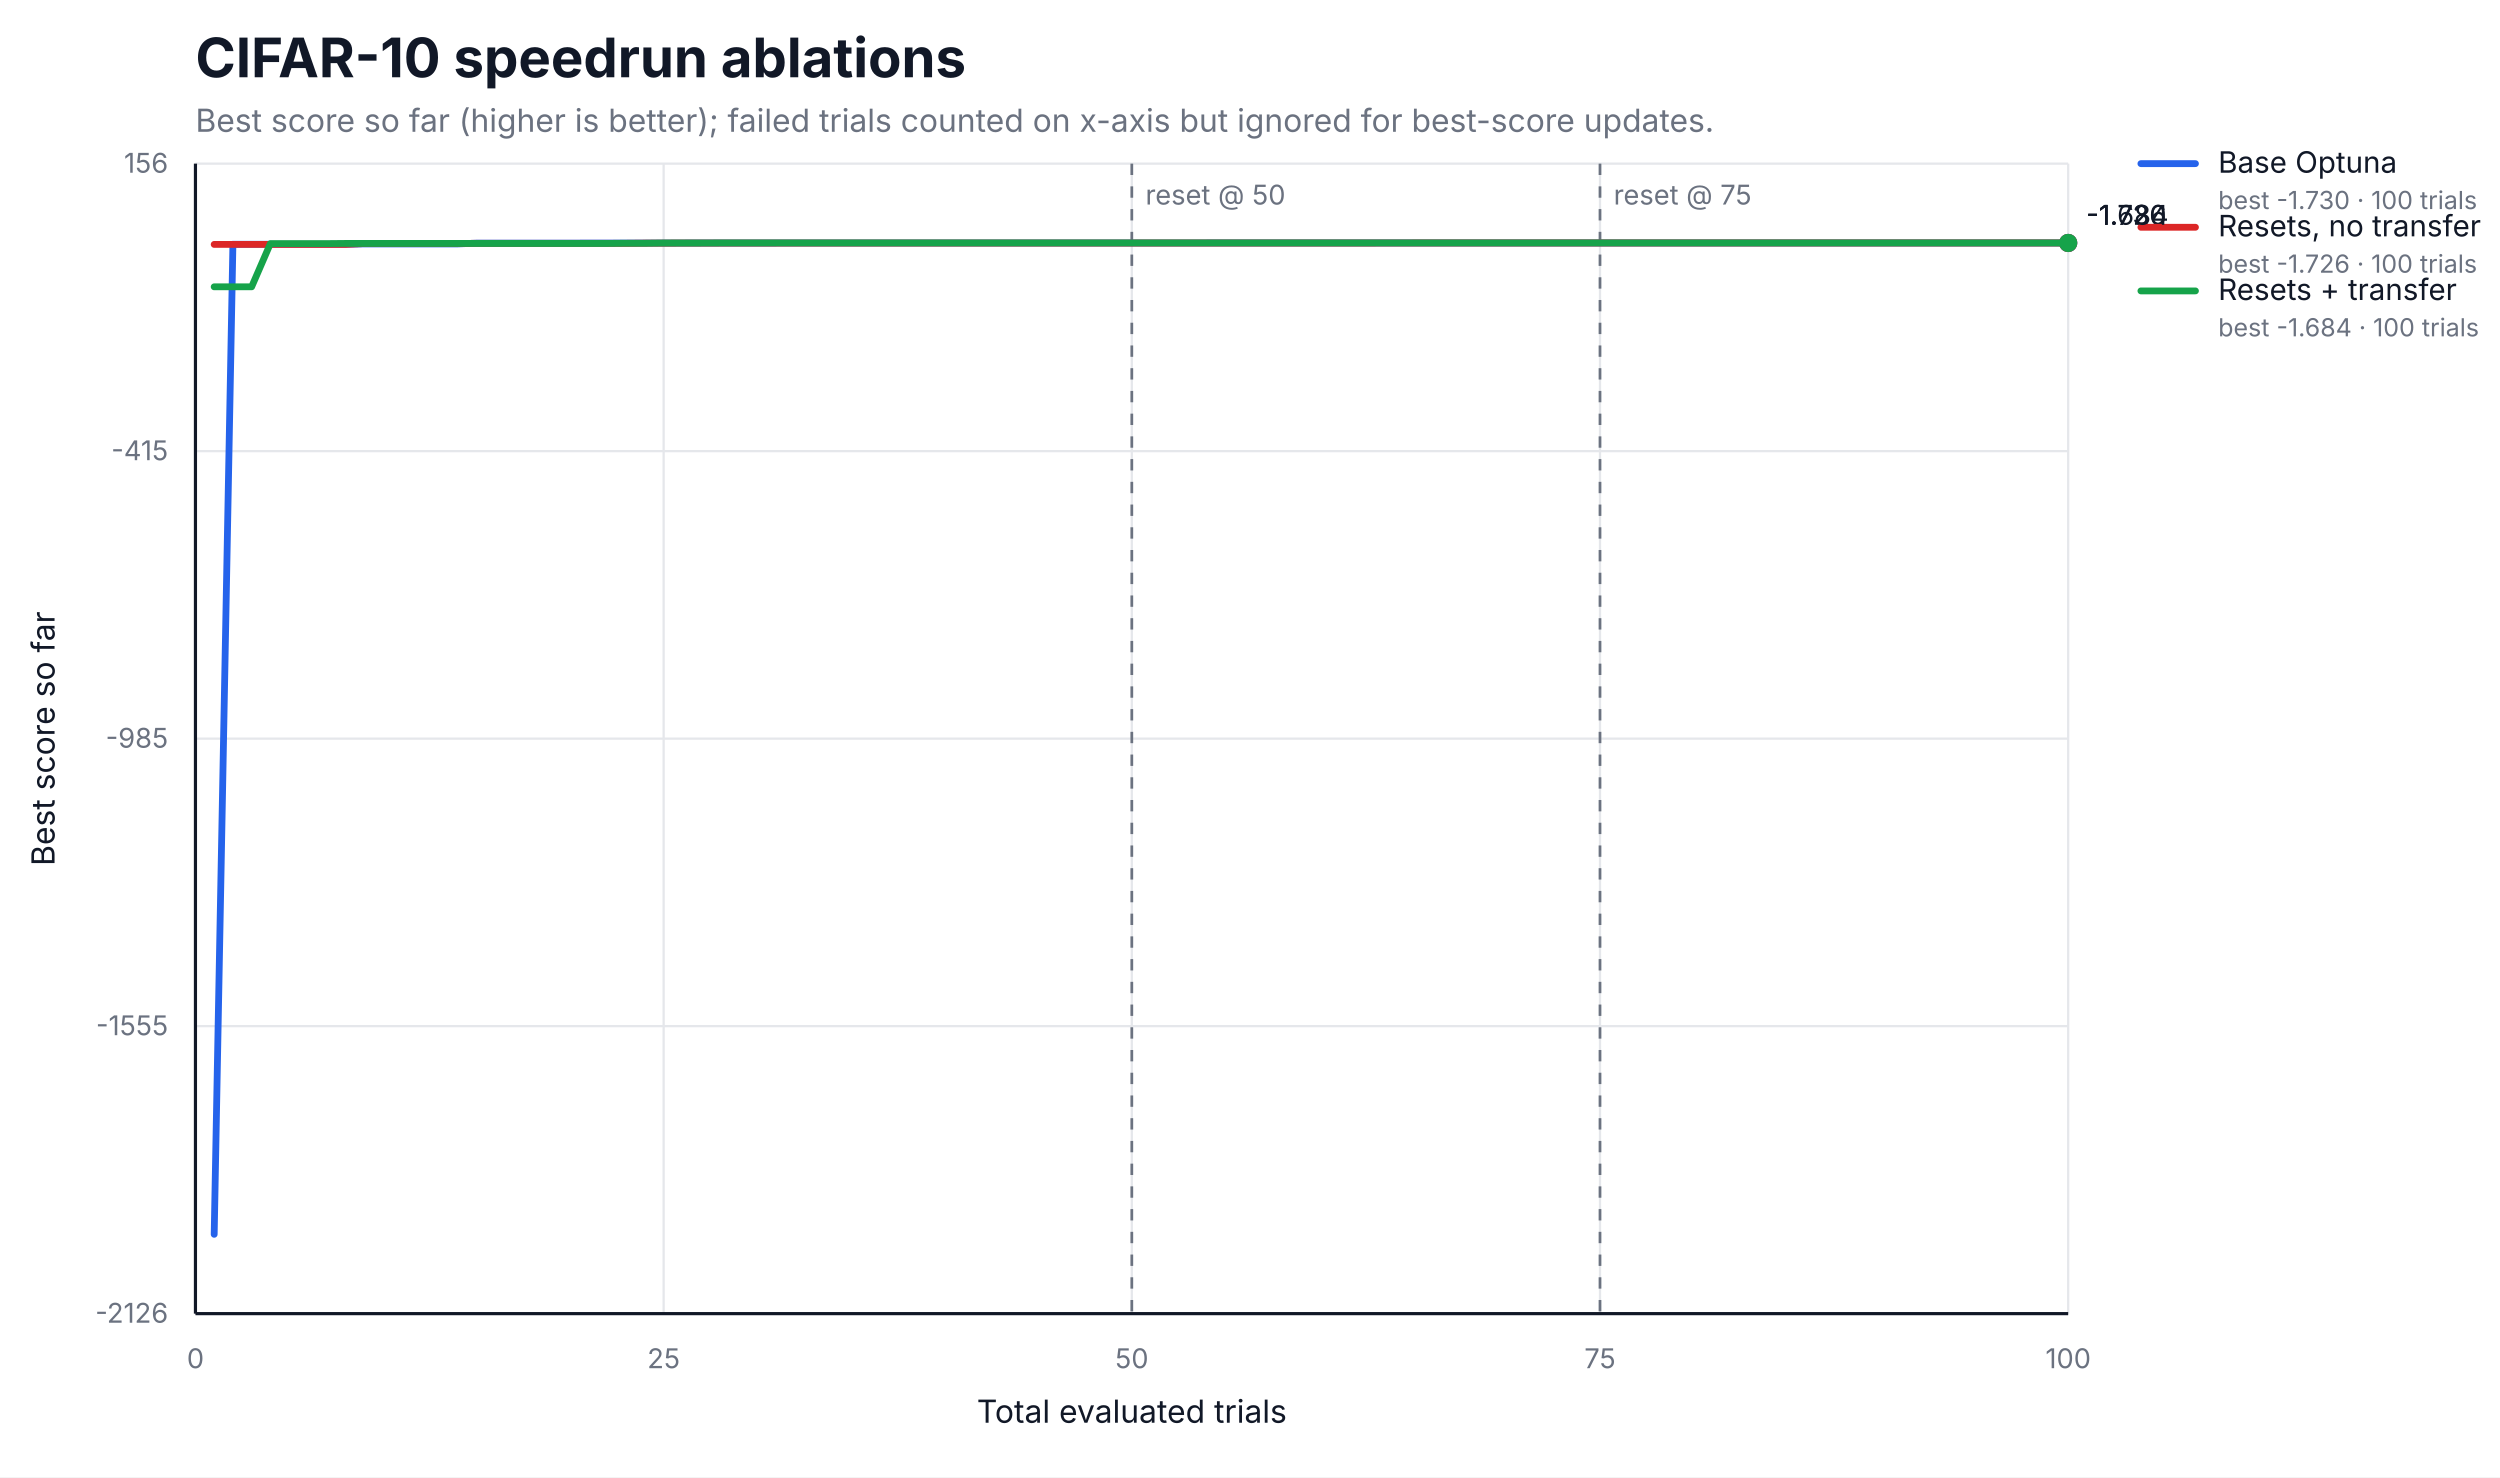
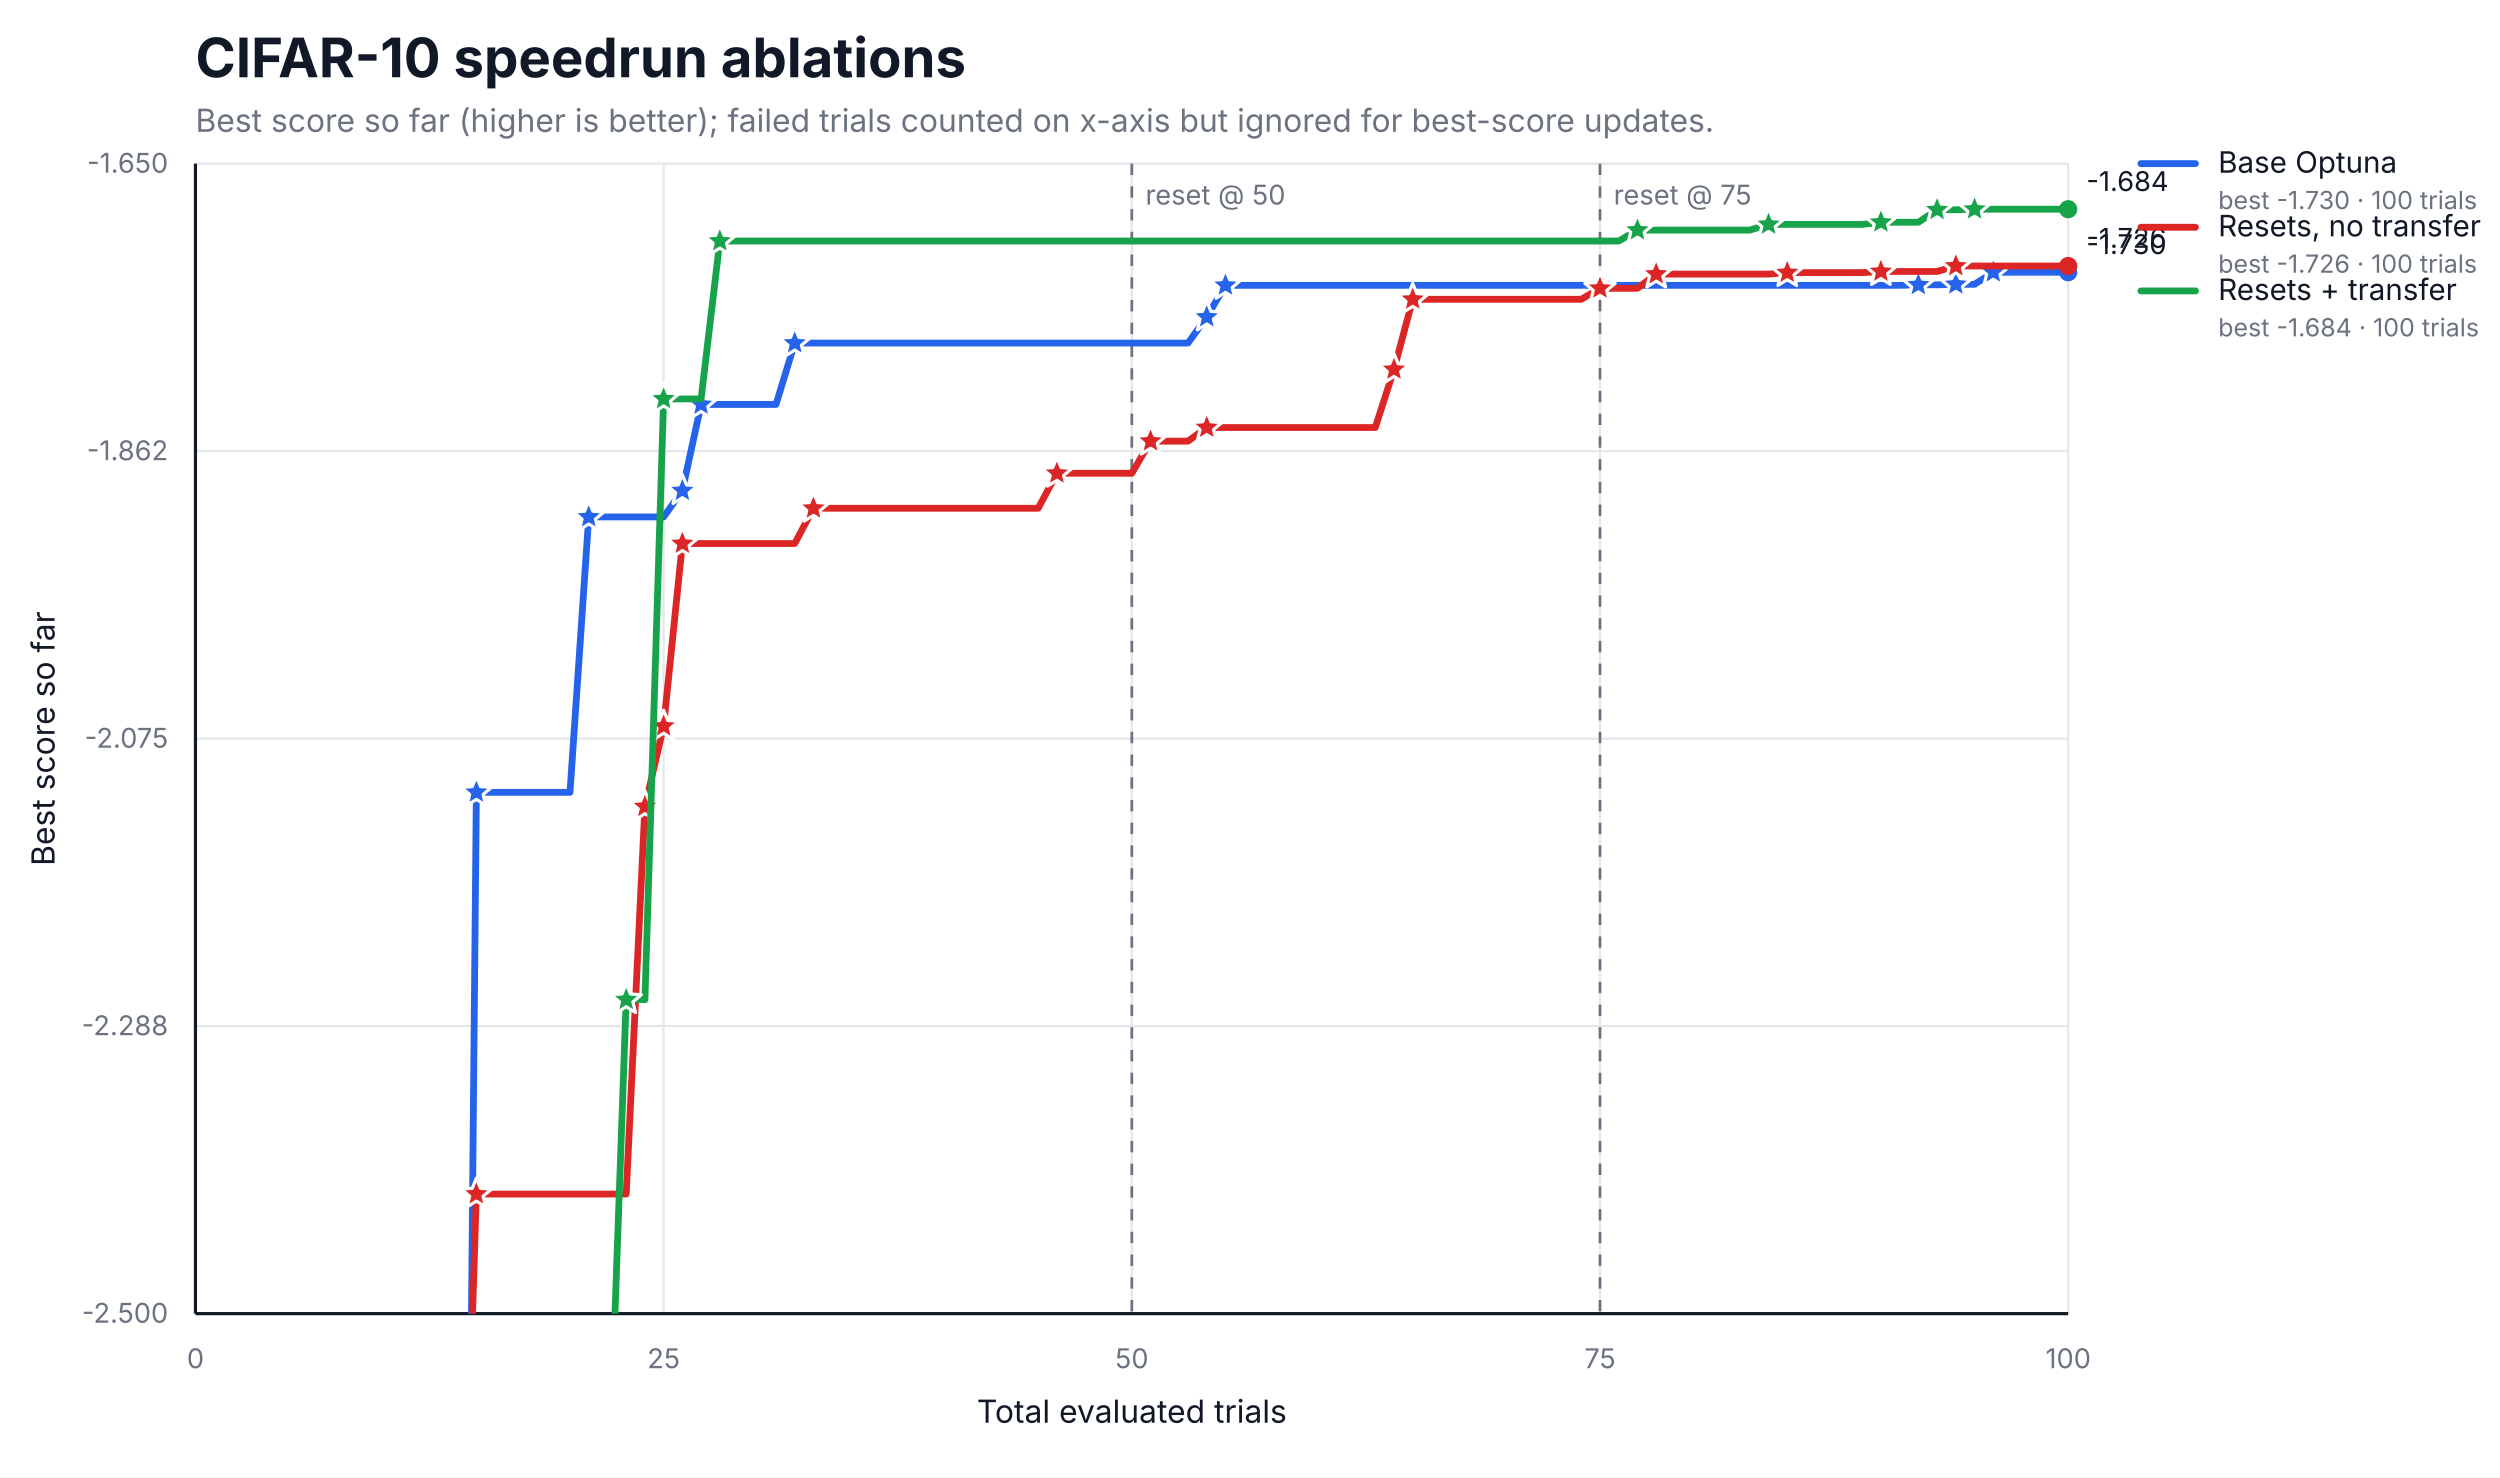
<svg xmlns="http://www.w3.org/2000/svg" width="1100" height="650" viewBox="0 0 1100 650" role="img" aria-label="CIFAR-10 speedrun ablations">
  <style>
text{font-family:Inter,Arial,sans-serif;fill:#111827}
.muted{fill:#6b7280}
.grid{stroke:#e5e7eb;stroke-width:1}
.axis{stroke:#111827;stroke-width:1.4}
.reset{stroke:#6b7280;stroke-width:1.2;stroke-dasharray:5 5}
.line{fill:none;stroke-width:3;stroke-linecap:round;stroke-linejoin:round}
+ .star{stroke:#ffffff;stroke-width:1.4;stroke-linejoin:round}
</style>
+   <defs>
+     <clipPath id="chart-clip">
+       <rect x="86" y="72" width="824" height="506" />
+     </clipPath>
+   </defs>
  <rect width="1100" height="650" fill="#ffffff" />
  <text x="86" y="34" font-size="24" font-weight="700">CIFAR-10 speedrun ablations</text>
  <text x="86" y="58" font-size="14" class="muted">Best score so far (higher is better); failed trials counted on x-axis but ignored for best-score updates.</text>
  <line x1="86" y1="578" x2="910" y2="578" class="grid" />
-   <text x="74" y="582" font-size="12" text-anchor="end" class="muted">-2126</text>
+   <text x="74" y="582" font-size="12" text-anchor="end" class="muted">-2.500</text>
  <line x1="86" y1="451.5" x2="910" y2="451.5" class="grid" />
-   <text x="74" y="455.5" font-size="12" text-anchor="end" class="muted">-1555</text>
+   <text x="74" y="455.5" font-size="12" text-anchor="end" class="muted">-2.288</text>
  <line x1="86" y1="325" x2="910" y2="325" class="grid" />
-   <text x="74" y="329" font-size="12" text-anchor="end" class="muted">-985</text>
+   <text x="74" y="329" font-size="12" text-anchor="end" class="muted">-2.075</text>
  <line x1="86" y1="198.5" x2="910" y2="198.5" class="grid" />
-   <text x="74" y="202.5" font-size="12" text-anchor="end" class="muted">-415</text>
+   <text x="74" y="202.5" font-size="12" text-anchor="end" class="muted">-1.862</text>
  <line x1="86" y1="72" x2="910" y2="72" class="grid" />
-   <text x="74" y="76" font-size="12" text-anchor="end" class="muted">156</text>
+   <text x="74" y="76" font-size="12" text-anchor="end" class="muted">-1.650</text>
  <line x1="86" y1="72" x2="86" y2="578" class="grid" />
  <text x="86" y="602" font-size="12" text-anchor="middle" class="muted">0</text>
  <line x1="292" y1="72" x2="292" y2="578" class="grid" />
  <text x="292" y="602" font-size="12" text-anchor="middle" class="muted">25</text>
  <line x1="498" y1="72" x2="498" y2="578" class="grid" />
  <text x="498" y="602" font-size="12" text-anchor="middle" class="muted">50</text>
  <line x1="704" y1="72" x2="704" y2="578" class="grid" />
  <text x="704" y="602" font-size="12" text-anchor="middle" class="muted">75</text>
  <line x1="910" y1="72" x2="910" y2="578" class="grid" />
  <text x="910" y="602" font-size="12" text-anchor="middle" class="muted">100</text>
  <line x1="498" y1="72" x2="498" y2="578" class="reset" />
  <text x="504" y="90" font-size="12" class="muted">reset @ 50</text>
  <line x1="704" y1="72" x2="704" y2="578" class="reset" />
  <text x="710" y="90" font-size="12" class="muted">reset @ 75</text>
  <line x1="86" y1="578" x2="910" y2="578" class="axis" />
  <line x1="86" y1="72" x2="86" y2="578" class="axis" />
  <text x="498" y="626" font-size="14" text-anchor="middle">Total evaluated trials</text>
  <text transform="translate(24 325) rotate(-90)" font-size="14" text-anchor="middle">Best score so far</text>
-   <path d="M94.24,543.1 L102.48,107.47 L110.72,107.47 L118.96,107.47 L127.2,107.47 L135.44,107.47 L143.68,107.47 L151.92,107.47 L160.16,107.32 L168.4,107.32 L176.64,107.32 L184.88,107.32 L193.12,107.32 L201.36,107.32 L209.6,106.99 L217.84,106.99 L226.08,106.99 L234.32,106.99 L242.56,106.99 L250.8,106.99 L259.04,106.95 L267.28,106.95 L275.52,106.95 L283.76,106.95 L292,106.95 L300.24,106.94 L308.48,106.93 L316.72,106.93 L324.96,106.93 L333.2,106.93 L341.44,106.93 L349.68,106.92 L357.92,106.92 L366.16,106.92 L374.4,106.92 L382.64,106.92 L390.88,106.92 L399.12,106.92 L407.36,106.92 L415.6,106.92 L423.84,106.92 L432.08,106.92 L440.32,106.92 L448.56,106.92 L456.8,106.92 L465.04,106.92 L473.28,106.92 L481.52,106.92 L489.76,106.92 L498,106.92 L506.24,106.92 L514.48,106.92 L522.72,106.92 L530.96,106.91 L539.2,106.91 L547.44,106.91 L555.68,106.91 L563.92,106.91 L572.16,106.91 L580.4,106.91 L588.64,106.91 L596.88,106.91 L605.12,106.91 L613.36,106.91 L621.6,106.91 L629.84,106.91 L638.08,106.91 L646.32,106.91 L654.56,106.91 L662.8,106.91 L671.04,106.91 L679.28,106.91 L687.52,106.91 L695.76,106.91 L704,106.91 L712.24,106.91 L720.48,106.91 L728.72,106.91 L736.96,106.91 L745.2,106.91 L753.44,106.91 L761.68,106.91 L769.92,106.91 L778.16,106.91 L786.4,106.91 L794.64,106.91 L802.88,106.91 L811.12,106.91 L819.36,106.91 L827.6,106.91 L835.84,106.91 L844.08,106.91 L852.32,106.91 L860.56,106.91 L868.8,106.91 L877.04,106.91 L885.28,106.91 L893.52,106.91 L901.76,106.91 L910,106.91" class="line" stroke="#2563eb" />
-   <circle cx="910" cy="106.91" r="4" fill="#2563eb" />
-   <text x="918" y="98.91" font-size="12" fill="#2563eb">-1.730</text>
+   <g clip-path="url(#chart-clip)">
+     <path d="M94.24,1170940.65 L102.48,1622.35 L110.72,1622.35 L118.96,1622.35 L127.2,1622.35 L135.44,1622.35 L143.68,1622.35 L151.92,1622.35 L160.16,1225.13 L168.4,1225.13 L176.64,1225.13 L184.88,1225.13 L193.12,1225.13 L201.36,1225.13 L209.6,348.62 L217.84,348.62 L226.08,348.62 L234.32,348.62 L242.56,348.62 L250.8,348.62 L259.04,227.46 L267.28,227.46 L275.52,227.46 L283.76,227.46 L292,227.46 L300.24,215.87 L308.48,177.95 L316.72,177.95 L324.96,177.95 L333.2,177.95 L341.44,177.95 L349.68,150.94 L357.92,150.94 L366.16,150.94 L374.4,150.94 L382.64,150.94 L390.88,150.94 L399.12,150.94 L407.36,150.94 L415.6,150.94 L423.84,150.94 L432.08,150.94 L440.32,150.94 L448.56,150.94 L456.8,150.94 L465.04,150.94 L473.28,150.94 L481.52,150.94 L489.76,150.94 L498,150.94 L506.24,150.94 L514.48,150.94 L522.72,150.94 L530.96,139.48 L539.2,125.54 L547.44,125.54 L555.68,125.54 L563.92,125.54 L572.16,125.54 L580.4,125.54 L588.64,125.54 L596.88,125.54 L605.12,125.54 L613.36,125.54 L621.6,125.54 L629.84,125.54 L638.08,125.54 L646.32,125.54 L654.56,125.54 L662.8,125.54 L671.04,125.54 L679.28,125.54 L687.52,125.54 L695.76,125.54 L704,125.54 L712.24,125.54 L720.48,125.54 L728.72,125.54 L736.96,125.54 L745.2,125.54 L753.44,125.54 L761.68,125.54 L769.92,125.54 L778.16,125.54 L786.4,125.54 L794.64,125.54 L802.88,125.54 L811.12,125.54 L819.36,125.54 L827.6,125.54 L835.84,125.54 L844.08,125.32 L852.32,125.32 L860.56,125.1 L868.8,125.1 L877.04,119.78 L885.28,119.78 L893.52,119.78 L901.76,119.78 L910,119.78" class="line" stroke="#2563eb" />
+     <polygon points="209.6,341.62 211.42,346.11 216.26,346.46 212.55,349.58 213.71,354.28 209.6,351.72 205.49,354.28 206.65,349.58 202.94,346.46 207.78,346.11" class="star" fill="#2563eb" />
+     <polygon points="259.04,220.46 260.86,224.95 265.7,225.29 261.99,228.41 263.15,233.12 259.04,230.56 254.93,233.12 256.09,228.41 252.38,225.29 257.22,224.95" class="star" fill="#2563eb" />
+     <polygon points="300.24,208.87 302.06,213.37 306.9,213.71 303.19,216.83 304.35,221.54 300.24,218.97 296.13,221.54 297.29,216.83 293.58,213.71 298.42,213.37" class="star" fill="#2563eb" />
+     <polygon points="308.48,170.95 310.3,175.44 315.14,175.79 311.43,178.91 312.59,183.61 308.48,181.05 304.37,183.61 305.53,178.91 301.82,175.79 306.66,175.44" class="star" fill="#2563eb" />
+     <polygon points="349.68,143.94 351.5,148.43 356.34,148.78 352.63,151.9 353.79,156.6 349.68,154.04 345.57,156.6 346.73,151.9 343.02,148.78 347.86,148.43" class="star" fill="#2563eb" />
+     <polygon points="530.96,132.48 532.78,136.98 537.62,137.32 533.91,140.44 535.07,145.15 530.96,142.58 526.85,145.15 528.01,140.44 524.3,137.32 529.14,136.98" class="star" fill="#2563eb" />
+     <polygon points="539.2,118.54 541.02,123.03 545.86,123.38 542.15,126.5 543.31,131.2 539.2,128.64 535.09,131.2 536.25,126.5 532.54,123.38 537.38,123.03" class="star" fill="#2563eb" />
+     <polygon points="844.08,118.32 845.9,122.81 850.74,123.16 847.03,126.28 848.19,130.99 844.08,128.42 839.97,130.99 841.13,126.28 837.42,123.16 842.26,122.81" class="star" fill="#2563eb" />
+     <polygon points="860.56,118.1 862.38,122.59 867.22,122.93 863.51,126.05 864.67,130.76 860.56,128.2 856.45,130.76 857.61,126.05 853.9,122.93 858.74,122.59" class="star" fill="#2563eb" />
+     <polygon points="877.04,112.78 878.86,117.27 883.7,117.62 879.99,120.74 881.15,125.44 877.04,122.88 872.93,125.44 874.09,120.74 870.38,117.62 875.22,117.27" class="star" fill="#2563eb" />
+   </g>
+   <circle cx="910" cy="119.78" r="4" fill="#2563eb" />
+   <text x="918" y="111.78" font-size="12" fill="#2563eb">-1.730</text>
  <line x1="942" y1="72" x2="966" y2="72" class="line" stroke="#2563eb" />
  <text x="976" y="76" font-size="13">Base Optuna</text>
  <text x="976" y="92" font-size="11" class="muted">best -1.730 · 100 trials</text>
-   <path d="M94.24,107.54 L102.48,107.54 L110.72,107.54 L118.96,107.54 L127.2,107.54 L135.44,107.54 L143.68,107.54 L151.92,107.54 L160.16,107.15 L168.4,107.15 L176.64,107.15 L184.88,107.15 L193.12,107.15 L201.36,107.15 L209.6,107.06 L217.84,107.06 L226.08,107.06 L234.32,107.06 L242.56,107.06 L250.8,107.06 L259.04,107.06 L267.28,107.06 L275.52,107.06 L283.76,106.99 L292,106.98 L300.24,106.95 L308.48,106.95 L316.72,106.95 L324.96,106.95 L333.2,106.95 L341.44,106.95 L349.68,106.95 L357.92,106.95 L366.16,106.95 L374.4,106.95 L382.64,106.95 L390.88,106.95 L399.12,106.95 L407.36,106.95 L415.6,106.95 L423.84,106.95 L432.08,106.95 L440.32,106.95 L448.56,106.95 L456.8,106.95 L465.04,106.94 L473.28,106.94 L481.52,106.94 L489.76,106.94 L498,106.94 L506.24,106.93 L514.48,106.93 L522.72,106.93 L530.96,106.93 L539.2,106.93 L547.44,106.93 L555.68,106.93 L563.92,106.93 L572.16,106.93 L580.4,106.93 L588.64,106.93 L596.88,106.93 L605.12,106.93 L613.36,106.92 L621.6,106.91 L629.84,106.91 L638.08,106.91 L646.32,106.91 L654.56,106.91 L662.8,106.91 L671.04,106.91 L679.28,106.91 L687.52,106.91 L695.76,106.91 L704,106.91 L712.24,106.91 L720.48,106.91 L728.72,106.91 L736.96,106.91 L745.2,106.91 L753.44,106.91 L761.68,106.91 L769.92,106.91 L778.16,106.91 L786.4,106.91 L794.64,106.91 L802.88,106.91 L811.12,106.91 L819.36,106.91 L827.6,106.91 L835.84,106.91 L844.08,106.91 L852.32,106.91 L860.56,106.91 L868.8,106.91 L877.04,106.91 L885.28,106.91 L893.52,106.91 L901.76,106.91 L910,106.91" class="line" stroke="#dc2626" />
-   <circle cx="910" cy="106.91" r="4" fill="#dc2626" />
-   <text x="918" y="98.91" font-size="12" fill="#dc2626">-1.726</text>
+   <g clip-path="url(#chart-clip)">
+     <path d="M94.24,1811.14 L102.48,1811.14 L110.72,1811.14 L118.96,1811.14 L127.2,1811.14 L135.44,1811.14 L143.68,1811.14 L151.92,1811.14 L160.16,783.7 L168.4,783.7 L176.64,783.7 L184.88,783.7 L193.12,783.7 L201.36,783.7 L209.6,525.38 L217.84,525.38 L226.08,525.38 L234.32,525.38 L242.56,525.38 L250.8,525.38 L259.04,525.38 L267.28,525.38 L275.52,525.38 L283.76,354.91 L292,319.5 L300.24,239.15 L308.48,239.15 L316.72,239.15 L324.96,239.15 L333.2,239.15 L341.44,239.15 L349.68,239.15 L357.92,223.64 L366.16,223.64 L374.4,223.64 L382.64,223.64 L390.88,223.64 L399.12,223.64 L407.36,223.64 L415.6,223.64 L423.84,223.64 L432.08,223.64 L440.32,223.64 L448.56,223.64 L456.8,223.64 L465.04,208.24 L473.28,208.24 L481.52,208.24 L489.76,208.24 L498,208.24 L506.24,194.11 L514.48,194.11 L522.72,194.11 L530.96,188.11 L539.2,188.11 L547.44,188.11 L555.68,188.11 L563.92,188.11 L572.16,188.11 L580.4,188.11 L588.64,188.11 L596.88,188.11 L605.12,188.11 L613.36,162.54 L621.6,131.69 L629.84,131.69 L638.08,131.69 L646.32,131.69 L654.56,131.69 L662.8,131.69 L671.04,131.69 L679.28,131.69 L687.52,131.69 L695.76,131.69 L704,126.86 L712.24,126.86 L720.48,126.86 L728.72,120.6 L736.96,120.6 L745.2,120.6 L753.44,120.6 L761.68,120.6 L769.92,120.6 L778.16,120.6 L786.4,119.94 L794.64,119.94 L802.88,119.94 L811.12,119.94 L819.36,119.94 L827.6,119.45 L835.84,119.45 L844.08,119.45 L852.32,119.45 L860.56,117.04 L868.8,117.04 L877.04,117.04 L885.28,117.04 L893.52,117.04 L901.76,117.04 L910,117.04" class="line" stroke="#dc2626" />
+     <polygon points="209.6,518.38 211.42,522.87 216.26,523.22 212.55,526.34 213.71,531.04 209.6,528.48 205.49,531.04 206.65,526.34 202.94,523.22 207.78,522.87" class="star" fill="#dc2626" />
+     <polygon points="283.76,347.91 285.58,352.4 290.42,352.74 286.71,355.87 287.87,360.57 283.76,358.01 279.65,360.57 280.81,355.87 277.1,352.74 281.94,352.4" class="star" fill="#dc2626" />
+     <polygon points="292,312.5 293.82,316.99 298.66,317.33 294.95,320.45 296.11,325.16 292,322.6 287.89,325.16 289.05,320.45 285.34,317.33 290.18,316.99" class="star" fill="#dc2626" />
+     <polygon points="300.24,232.15 302.06,236.64 306.9,236.99 303.19,240.11 304.35,244.81 300.24,242.25 296.13,244.81 297.29,240.11 293.58,236.99 298.42,236.64" class="star" fill="#dc2626" />
+     <polygon points="357.92,216.64 359.74,221.13 364.58,221.48 360.87,224.6 362.03,229.31 357.92,226.74 353.81,229.31 354.97,224.6 351.26,221.48 356.1,221.13" class="star" fill="#dc2626" />
+     <polygon points="465.04,201.24 466.86,205.73 471.7,206.08 467.99,209.2 469.15,213.9 465.04,211.34 460.93,213.9 462.09,209.2 458.38,206.08 463.22,205.73" class="star" fill="#dc2626" />
+     <polygon points="506.24,187.11 508.06,191.6 512.9,191.95 509.19,195.07 510.35,199.78 506.24,197.21 502.13,199.78 503.29,195.07 499.58,191.95 504.42,191.6" class="star" fill="#dc2626" />
+     <polygon points="530.96,181.11 532.78,185.6 537.62,185.94 533.91,189.06 535.07,193.77 530.96,191.21 526.85,193.77 528.01,189.06 524.3,185.94 529.14,185.6" class="star" fill="#dc2626" />
+     <polygon points="613.36,155.54 615.18,160.03 620.02,160.38 616.31,163.5 617.47,168.2 613.36,165.64 609.25,168.2 610.41,163.5 606.7,160.38 611.54,160.03" class="star" fill="#dc2626" />
+     <polygon points="621.6,124.69 623.42,129.18 628.26,129.53 624.55,132.65 625.71,137.35 621.6,134.79 617.49,137.35 618.65,132.65 614.94,129.53 619.78,129.18" class="star" fill="#dc2626" />
+     <polygon points="704,119.86 705.82,124.35 710.66,124.69 706.95,127.81 708.11,132.52 704,129.96 699.89,132.52 701.05,127.81 697.34,124.69 702.18,124.35" class="star" fill="#dc2626" />
+     <polygon points="728.72,113.6 730.54,118.09 735.38,118.43 731.67,121.55 732.83,126.26 728.72,123.7 724.61,126.26 725.77,121.55 722.06,118.43 726.9,118.09" class="star" fill="#dc2626" />
+     <polygon points="786.4,112.94 788.22,117.43 793.06,117.78 789.35,120.9 790.51,125.6 786.4,123.04 782.29,125.6 783.45,120.9 779.74,117.78 784.58,117.43" class="star" fill="#dc2626" />
+     <polygon points="827.6,112.45 829.42,116.95 834.26,117.29 830.55,120.41 831.71,125.12 827.6,122.55 823.49,125.12 824.65,120.41 820.94,117.29 825.78,116.95" class="star" fill="#dc2626" />
+     <polygon points="860.56,110.04 862.38,114.54 867.22,114.88 863.51,118 864.67,122.71 860.56,120.14 856.45,122.71 857.61,118 853.9,114.88 858.74,114.54" class="star" fill="#dc2626" />
+   </g>
+   <circle cx="910" cy="117.04" r="4" fill="#dc2626" />
+   <text x="918" y="109.04" font-size="12" fill="#dc2626">-1.726</text>
  <line x1="942" y1="100" x2="966" y2="100" class="line" stroke="#dc2626" />
  <text x="976" y="104" font-size="13">Resets, no transfer</text>
  <text x="976" y="120" font-size="11" class="muted">best -1.726 · 100 trials</text>
-   <path d="M94.24,126.2 L102.48,126.2 L110.72,126.2 L118.96,107.19 L127.2,107.19 L135.44,107.19 L143.68,107.19 L151.92,107.11 L160.16,107.11 L168.4,107.11 L176.64,107.11 L184.88,107.11 L193.12,107.11 L201.36,107.11 L209.6,107.11 L217.84,107.11 L226.08,107.11 L234.32,107.11 L242.56,107.11 L250.8,107.11 L259.04,107.11 L267.28,107.11 L275.52,107.03 L283.76,107.03 L292,106.93 L300.24,106.93 L308.48,106.93 L316.72,106.9 L324.96,106.9 L333.2,106.9 L341.44,106.9 L349.68,106.9 L357.92,106.9 L366.16,106.9 L374.4,106.9 L382.64,106.9 L390.88,106.9 L399.12,106.9 L407.36,106.9 L415.6,106.9 L423.84,106.9 L432.08,106.9 L440.32,106.9 L448.56,106.9 L456.8,106.9 L465.04,106.9 L473.28,106.9 L481.52,106.9 L489.76,106.9 L498,106.9 L506.24,106.9 L514.48,106.9 L522.72,106.9 L530.96,106.9 L539.2,106.9 L547.44,106.9 L555.68,106.9 L563.92,106.9 L572.16,106.9 L580.4,106.9 L588.64,106.9 L596.88,106.9 L605.12,106.9 L613.36,106.9 L621.6,106.9 L629.84,106.9 L638.08,106.9 L646.32,106.9 L654.56,106.9 L662.8,106.9 L671.04,106.9 L679.28,106.9 L687.52,106.9 L695.76,106.9 L704,106.9 L712.24,106.9 L720.48,106.9 L728.72,106.9 L736.96,106.9 L745.2,106.9 L753.44,106.9 L761.68,106.9 L769.92,106.9 L778.16,106.9 L786.4,106.9 L794.64,106.9 L802.88,106.9 L811.12,106.9 L819.36,106.9 L827.6,106.9 L835.84,106.9 L844.08,106.9 L852.32,106.9 L860.56,106.9 L868.8,106.9 L877.04,106.9 L885.28,106.9 L893.52,106.9 L901.76,106.9 L910,106.9" class="line" stroke="#16a34a" />
-   <circle cx="910" cy="106.9" r="4" fill="#16a34a" />
-   <text x="918" y="98.9" font-size="12" fill="#16a34a">-1.684</text>
+   <g clip-path="url(#chart-clip)">
+     <path d="M94.24,51908 L102.48,51908 L110.72,51908 L118.96,892.18 L127.2,892.18 L135.44,892.18 L143.68,892.18 L151.92,670.51 L160.16,670.51 L168.4,670.51 L176.64,670.51 L184.88,670.51 L193.12,670.51 L201.36,670.51 L209.6,670.51 L217.84,670.51 L226.08,670.51 L234.32,670.51 L242.56,670.51 L250.8,670.51 L259.04,670.51 L267.28,670.51 L275.52,439.85 L283.76,439.85 L292,175.52 L300.24,175.52 L308.48,175.52 L316.72,106.05 L324.96,106.05 L333.2,106.05 L341.44,106.05 L349.68,106.05 L357.92,106.05 L366.16,106.05 L374.4,106.05 L382.64,106.05 L390.88,106.05 L399.12,106.05 L407.36,106.05 L415.6,106.05 L423.84,106.05 L432.08,106.05 L440.32,106.05 L448.56,106.05 L456.8,106.05 L465.04,106.05 L473.28,106.05 L481.52,106.05 L489.76,106.05 L498,106.05 L506.24,106.05 L514.48,106.05 L522.72,106.05 L530.96,106.05 L539.2,106.05 L547.44,106.05 L555.68,106.05 L563.92,106.05 L572.16,106.05 L580.4,106.05 L588.64,106.05 L596.88,106.05 L605.12,106.05 L613.36,106.05 L621.6,106.05 L629.84,106.05 L638.08,106.05 L646.32,106.05 L654.56,106.05 L662.8,106.05 L671.04,106.05 L679.28,106.05 L687.52,106.05 L695.76,106.05 L704,106.05 L712.24,106.05 L720.48,101.24 L728.72,101.24 L736.96,101.24 L745.2,101.24 L753.44,101.24 L761.68,101.24 L769.92,101.24 L778.16,98.73 L786.4,98.73 L794.64,98.73 L802.88,98.73 L811.12,98.73 L819.36,98.73 L827.6,97.79 L835.84,97.79 L844.08,97.79 L852.32,92.3 L860.56,92.3 L868.8,92.05 L877.04,92.05 L885.28,92.05 L893.52,92.05 L901.76,92.05 L910,92.05" class="line" stroke="#16a34a" />
+     <polygon points="275.52,432.85 277.34,437.34 282.18,437.69 278.47,440.81 279.63,445.51 275.52,442.95 271.41,445.51 272.57,440.81 268.86,437.69 273.7,437.34" class="star" fill="#16a34a" />
+     <polygon points="292,168.52 293.82,173.01 298.66,173.36 294.95,176.48 296.11,181.19 292,178.62 287.89,181.19 289.05,176.48 285.34,173.36 290.18,173.01" class="star" fill="#16a34a" />
+     <polygon points="316.72,99.05 318.54,103.55 323.38,103.89 319.67,107.01 320.83,111.72 316.72,109.15 312.61,111.72 313.77,107.01 310.06,103.89 314.9,103.55" class="star" fill="#16a34a" />
+     <polygon points="720.48,94.24 722.3,98.73 727.14,99.08 723.43,102.2 724.59,106.9 720.48,104.34 716.37,106.9 717.53,102.2 713.82,99.08 718.66,98.73" class="star" fill="#16a34a" />
+     <polygon points="778.16,91.73 779.98,96.22 784.82,96.56 781.11,99.68 782.27,104.39 778.16,101.83 774.05,104.39 775.21,99.68 771.5,96.56 776.34,96.22" class="star" fill="#16a34a" />
+     <polygon points="827.6,90.79 829.42,95.28 834.26,95.62 830.55,98.75 831.71,103.45 827.6,100.89 823.49,103.45 824.65,98.75 820.94,95.62 825.78,95.28" class="star" fill="#16a34a" />
+     <polygon points="852.32,85.3 854.14,89.79 858.98,90.13 855.27,93.25 856.43,97.96 852.32,95.4 848.21,97.96 849.37,93.25 845.66,90.13 850.5,89.79" class="star" fill="#16a34a" />
+     <polygon points="868.8,85.05 870.62,89.54 875.46,89.88 871.75,93.01 872.91,97.71 868.8,95.15 864.69,97.71 865.85,93.01 862.14,89.88 866.98,89.54" class="star" fill="#16a34a" />
+   </g>
+   <circle cx="910" cy="92.05" r="4" fill="#16a34a" />
+   <text x="918" y="84.05" font-size="12" fill="#16a34a">-1.684</text>
  <line x1="942" y1="128" x2="966" y2="128" class="line" stroke="#16a34a" />
  <text x="976" y="132" font-size="13">Resets + transfer</text>
  <text x="976" y="148" font-size="11" class="muted">best -1.684 · 100 trials</text>
</svg>
